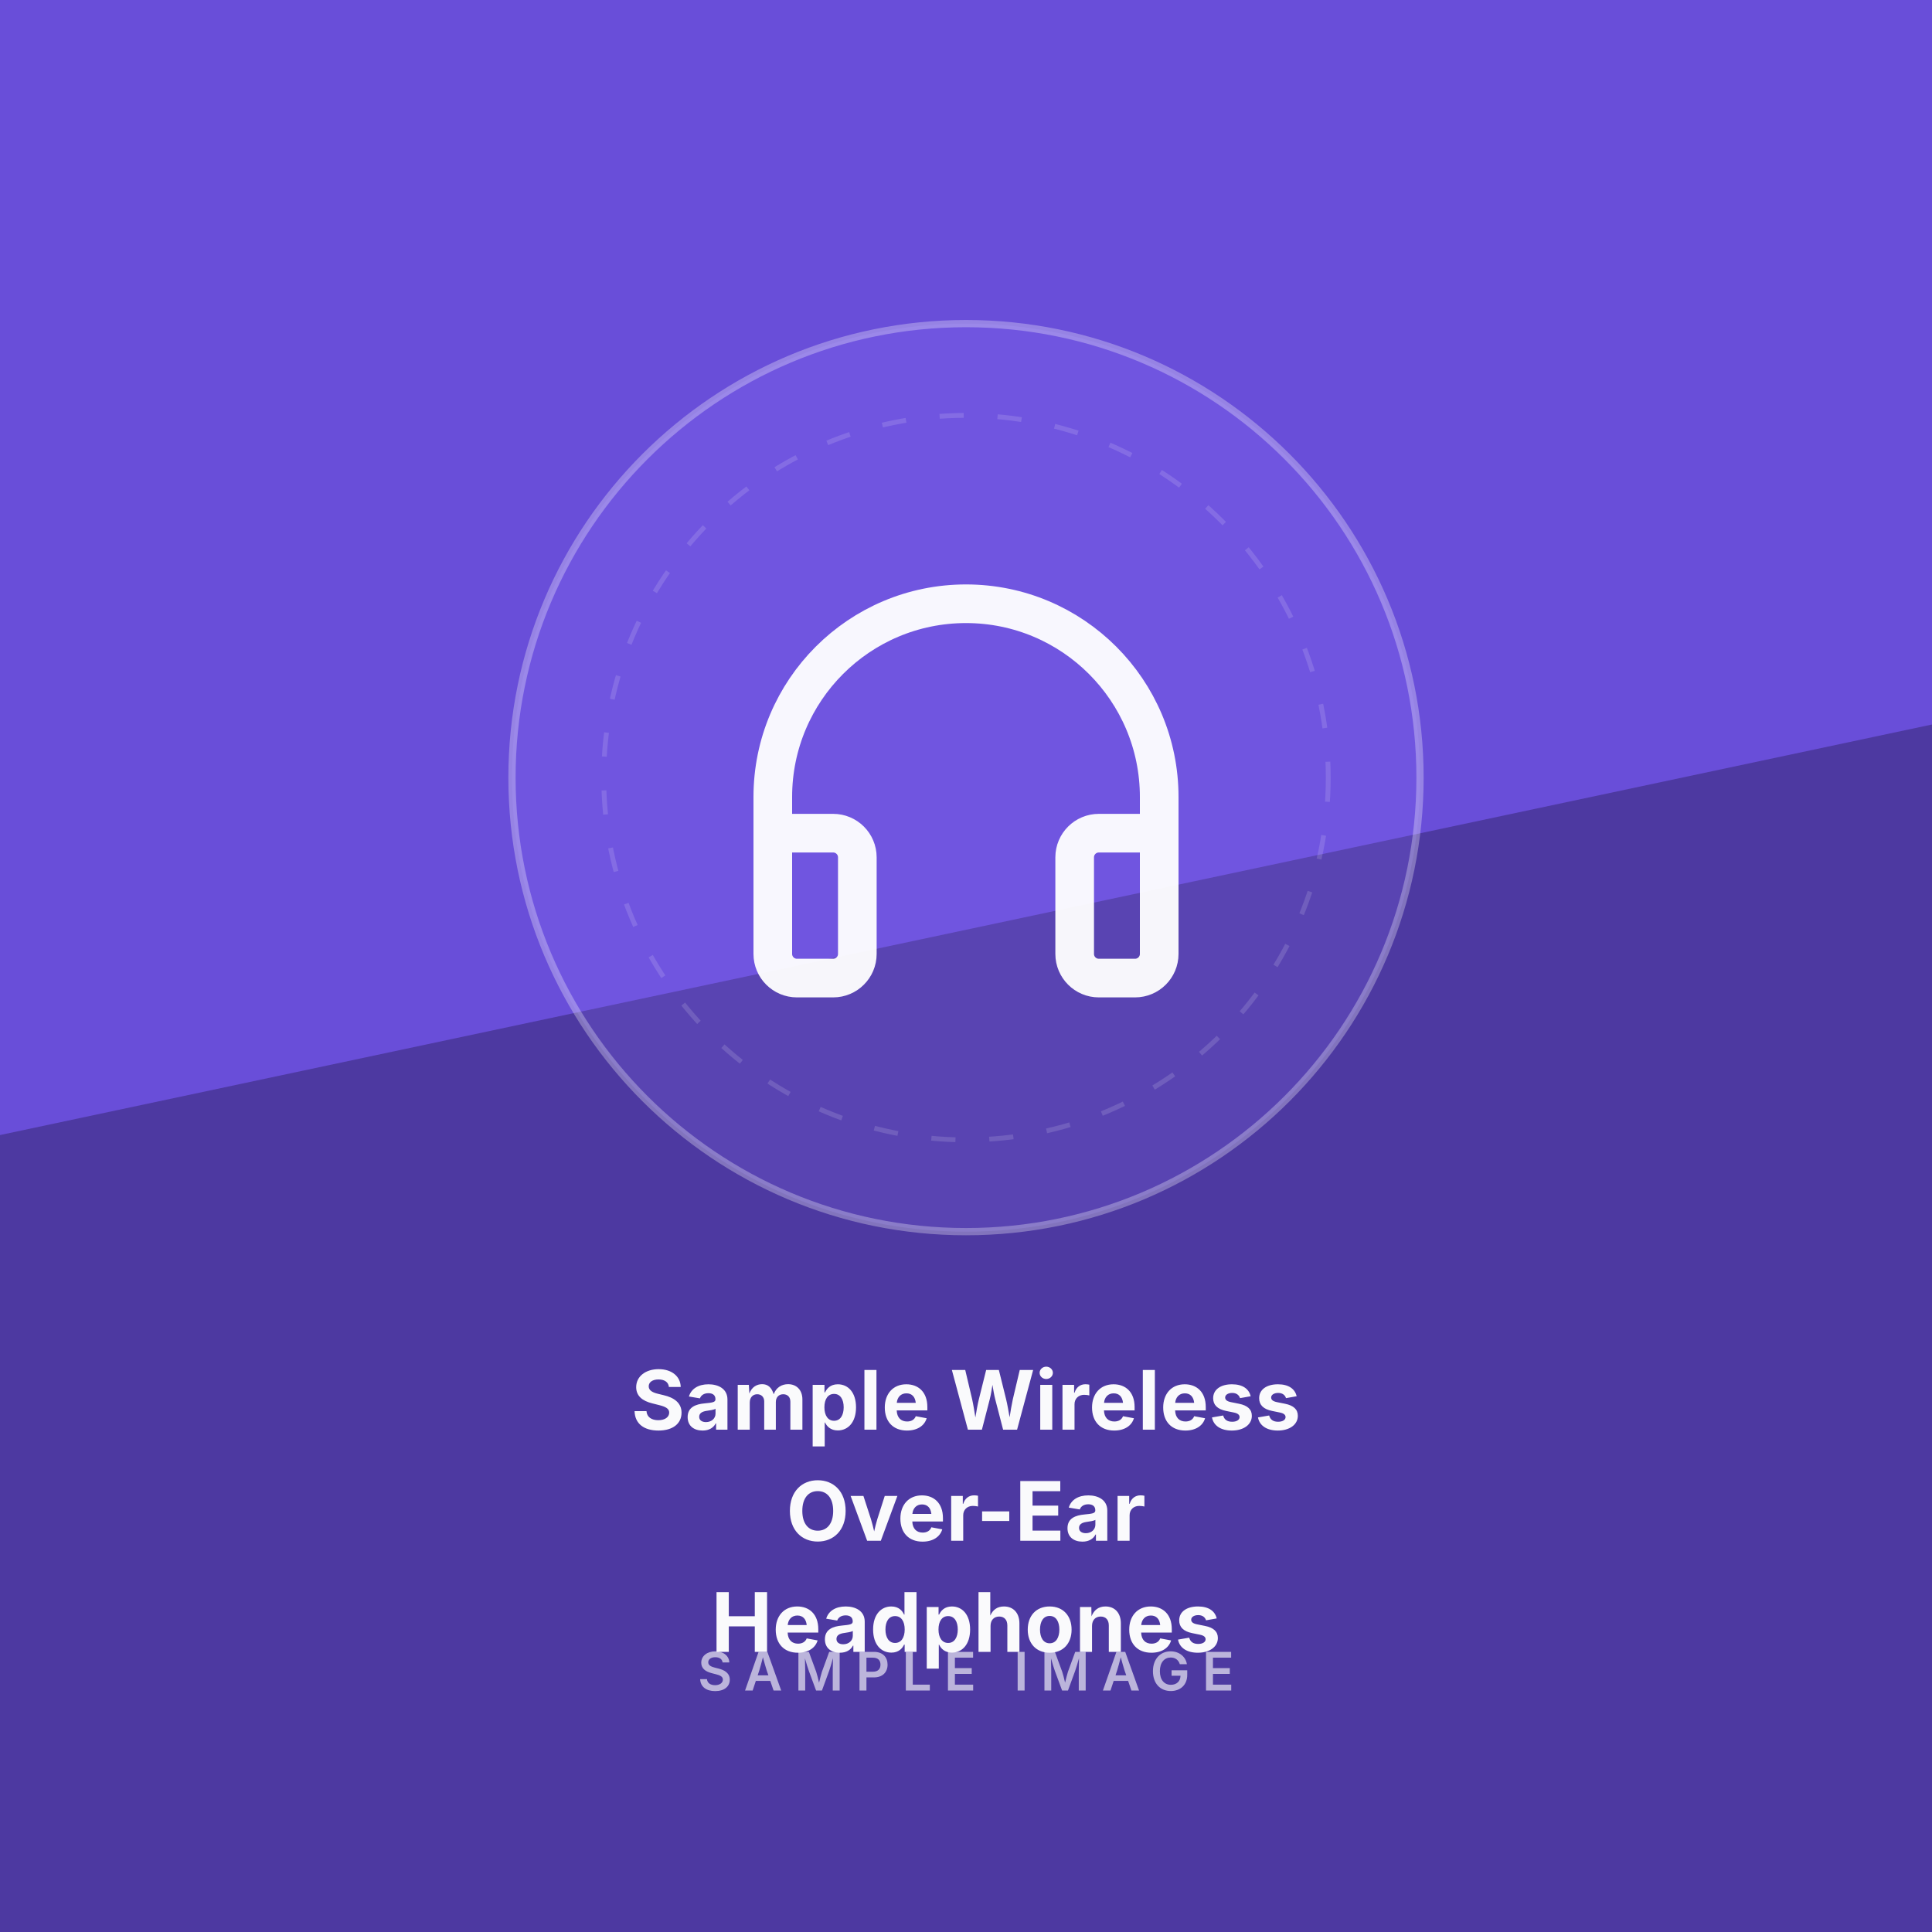
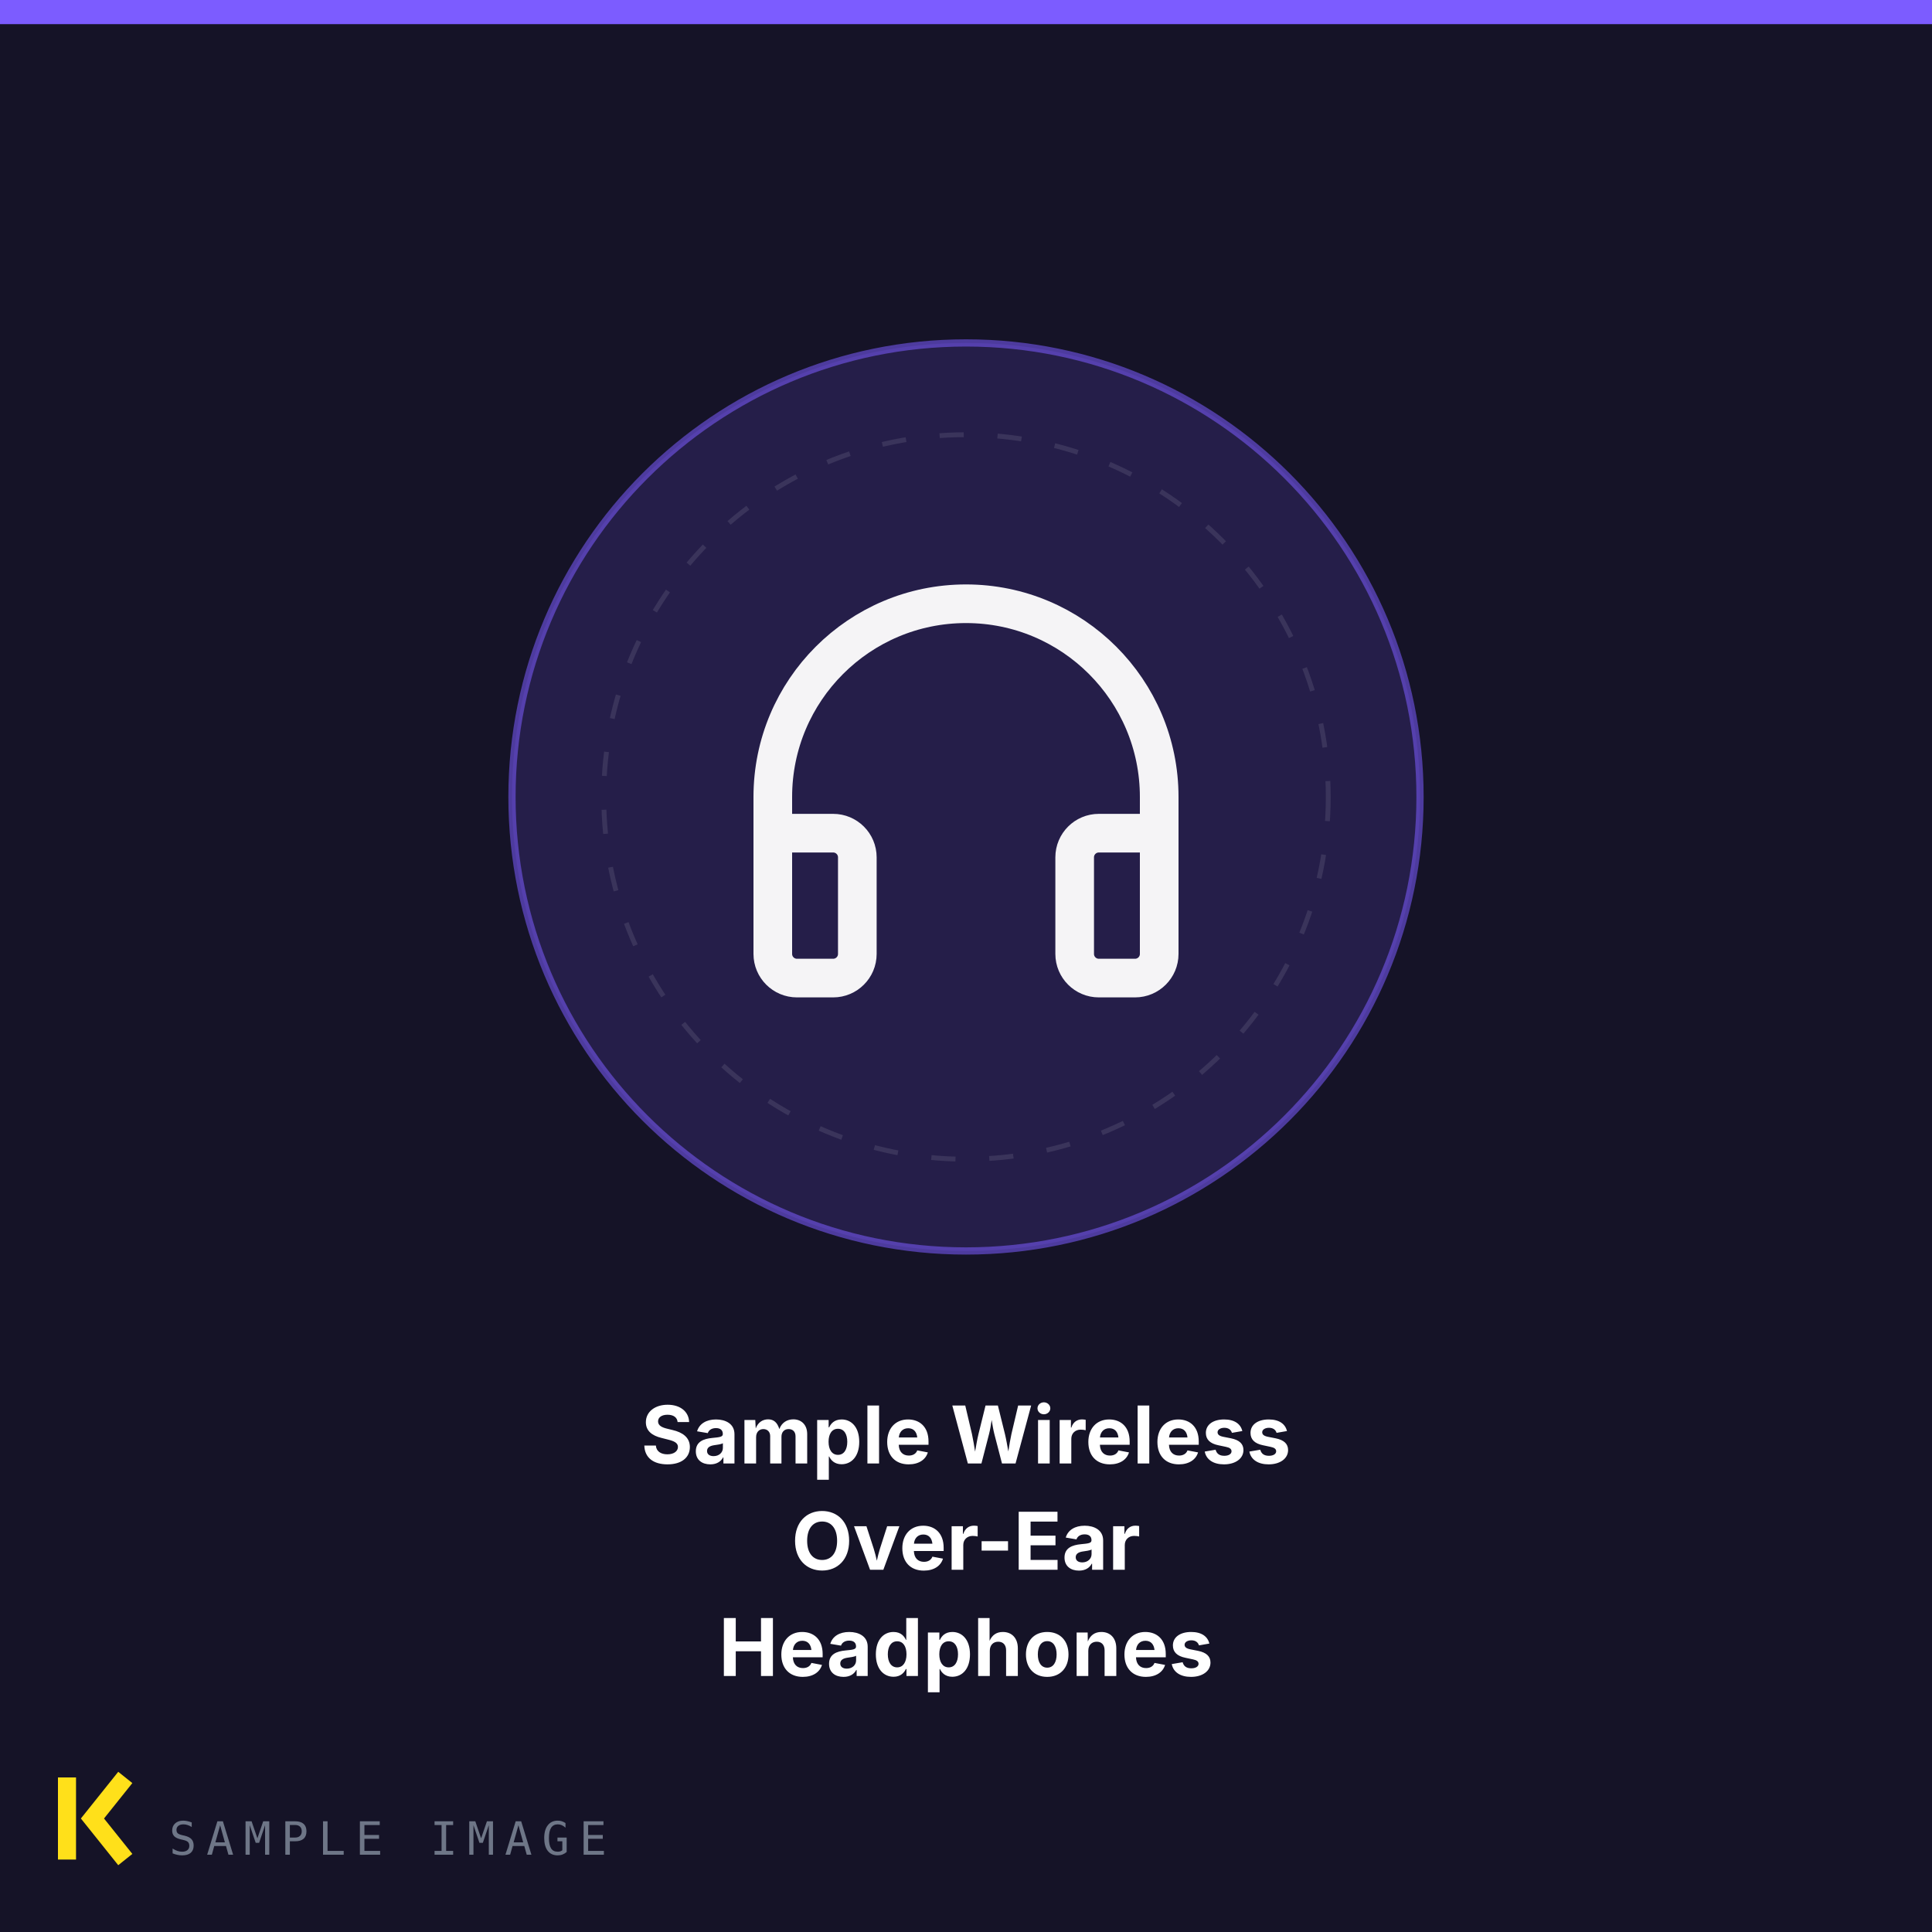
<svg xmlns="http://www.w3.org/2000/svg" viewBox="0 0 800 800" width="800" height="800" role="img" aria-label="Sample Wireless Over-Ear Headphones — sample product image">
-   <rect width="800" height="800" fill="#694ed9" />
-   <path d="M0 470 800 300V800H0Z" fill="#382973" fill-opacity=".55" />
-   <circle cx="400" cy="322" r="188" fill="#9176ff" fill-opacity=".18" />
-   <circle cx="400" cy="322" r="188" fill="none" stroke="#fff" stroke-opacity=".30" stroke-width="3" />
-   <circle cx="400" cy="322" r="150" fill="none" stroke="#fff" stroke-opacity=".14" stroke-width="2" stroke-dasharray="10 14" />
+   <rect width="800" height="800" fill="#0A0B0F" />
+   <rect width="800" height="800" fill="#7C5CFF" fill-opacity=".10" />
+   <rect y="0" width="800" height="10" fill="#7C5CFF" />
+   <circle cx="400" cy="330" r="188" fill="#7C5CFF" fill-opacity=".16" />
+   <circle cx="400" cy="330" r="188" fill="none" stroke="#7C5CFF" stroke-opacity=".55" stroke-width="3" />
+   <circle cx="400" cy="330" r="150" fill="none" stroke="#fff" stroke-opacity=".10" stroke-width="2" stroke-dasharray="10 14" />
  <g transform="translate(280 210) scale(10)" color="#ffffff" stroke-width="1.35" opacity=".95">
    <path d="M4 14v-2a8 8 0 1 1 16 0v2" fill="none" stroke="currentColor" stroke-width="1.6" stroke-linecap="round" stroke-linejoin="round" />
    <path d="M4 13.5h2.5a1 1 0 0 1 1 1v4a1 1 0 0 1-1 1H5a1 1 0 0 1-1-1v-5ZM20 13.5h-2.5a1 1 0 0 0-1 1v4a1 1 0 0 0 1 1H19a1 1 0 0 0 1-1v-5Z" fill="none" stroke="currentColor" stroke-width="1.6" stroke-linecap="round" stroke-linejoin="round" />
  </g>
-   <text x="400" y="700" text-anchor="middle" font-size="22" font-weight="600" fill="#fff" opacity=".62" letter-spacing="5" font-family="Space Grotesk, Inter, Segoe UI, Roboto, Helvetica, Arial, sans-serif">SAMPLE IMAGE</text>
+   <g transform="translate(24 736) scale(0.34)" fill="#FFE01A" color="#FFE01A">
+     <rect x="0" y="0" width="22" height="100" />
+     <path d="M 82 0 L 42 50 L 82 100" fill="none" stroke="currentColor" stroke-width="22" stroke-linecap="butt" stroke-linejoin="miter" />
+   </g>
+   <text x="70" y="768" font-family="ui-monospace, SFMono-Regular, Menlo, monospace" font-size="19" letter-spacing="4" fill="#6E7687">SAMPLE IMAGE</text>
  <g font-family="Space Grotesk, Inter, Segoe UI, Roboto, Helvetica, Arial, sans-serif">
-     <text x="400" y="592" text-anchor="middle" font-size="34" font-weight="700" fill="#fff" opacity=".97">Sample Wireless</text>
-     <text x="400" y="638" text-anchor="middle" font-size="34" font-weight="700" fill="#fff" opacity=".97">Over-Ear</text>
-     <text x="400" y="684" text-anchor="middle" font-size="34" font-weight="700" fill="#fff" opacity=".97">Headphones</text>
+     <text x="400" y="606" text-anchor="middle" font-size="33" font-weight="700" fill="#fff">Sample Wireless</text>
+     <text x="400" y="650" text-anchor="middle" font-size="33" font-weight="700" fill="#fff">Over-Ear</text>
+     <text x="400" y="694" text-anchor="middle" font-size="33" font-weight="700" fill="#fff">Headphones</text>
  </g>
</svg>
